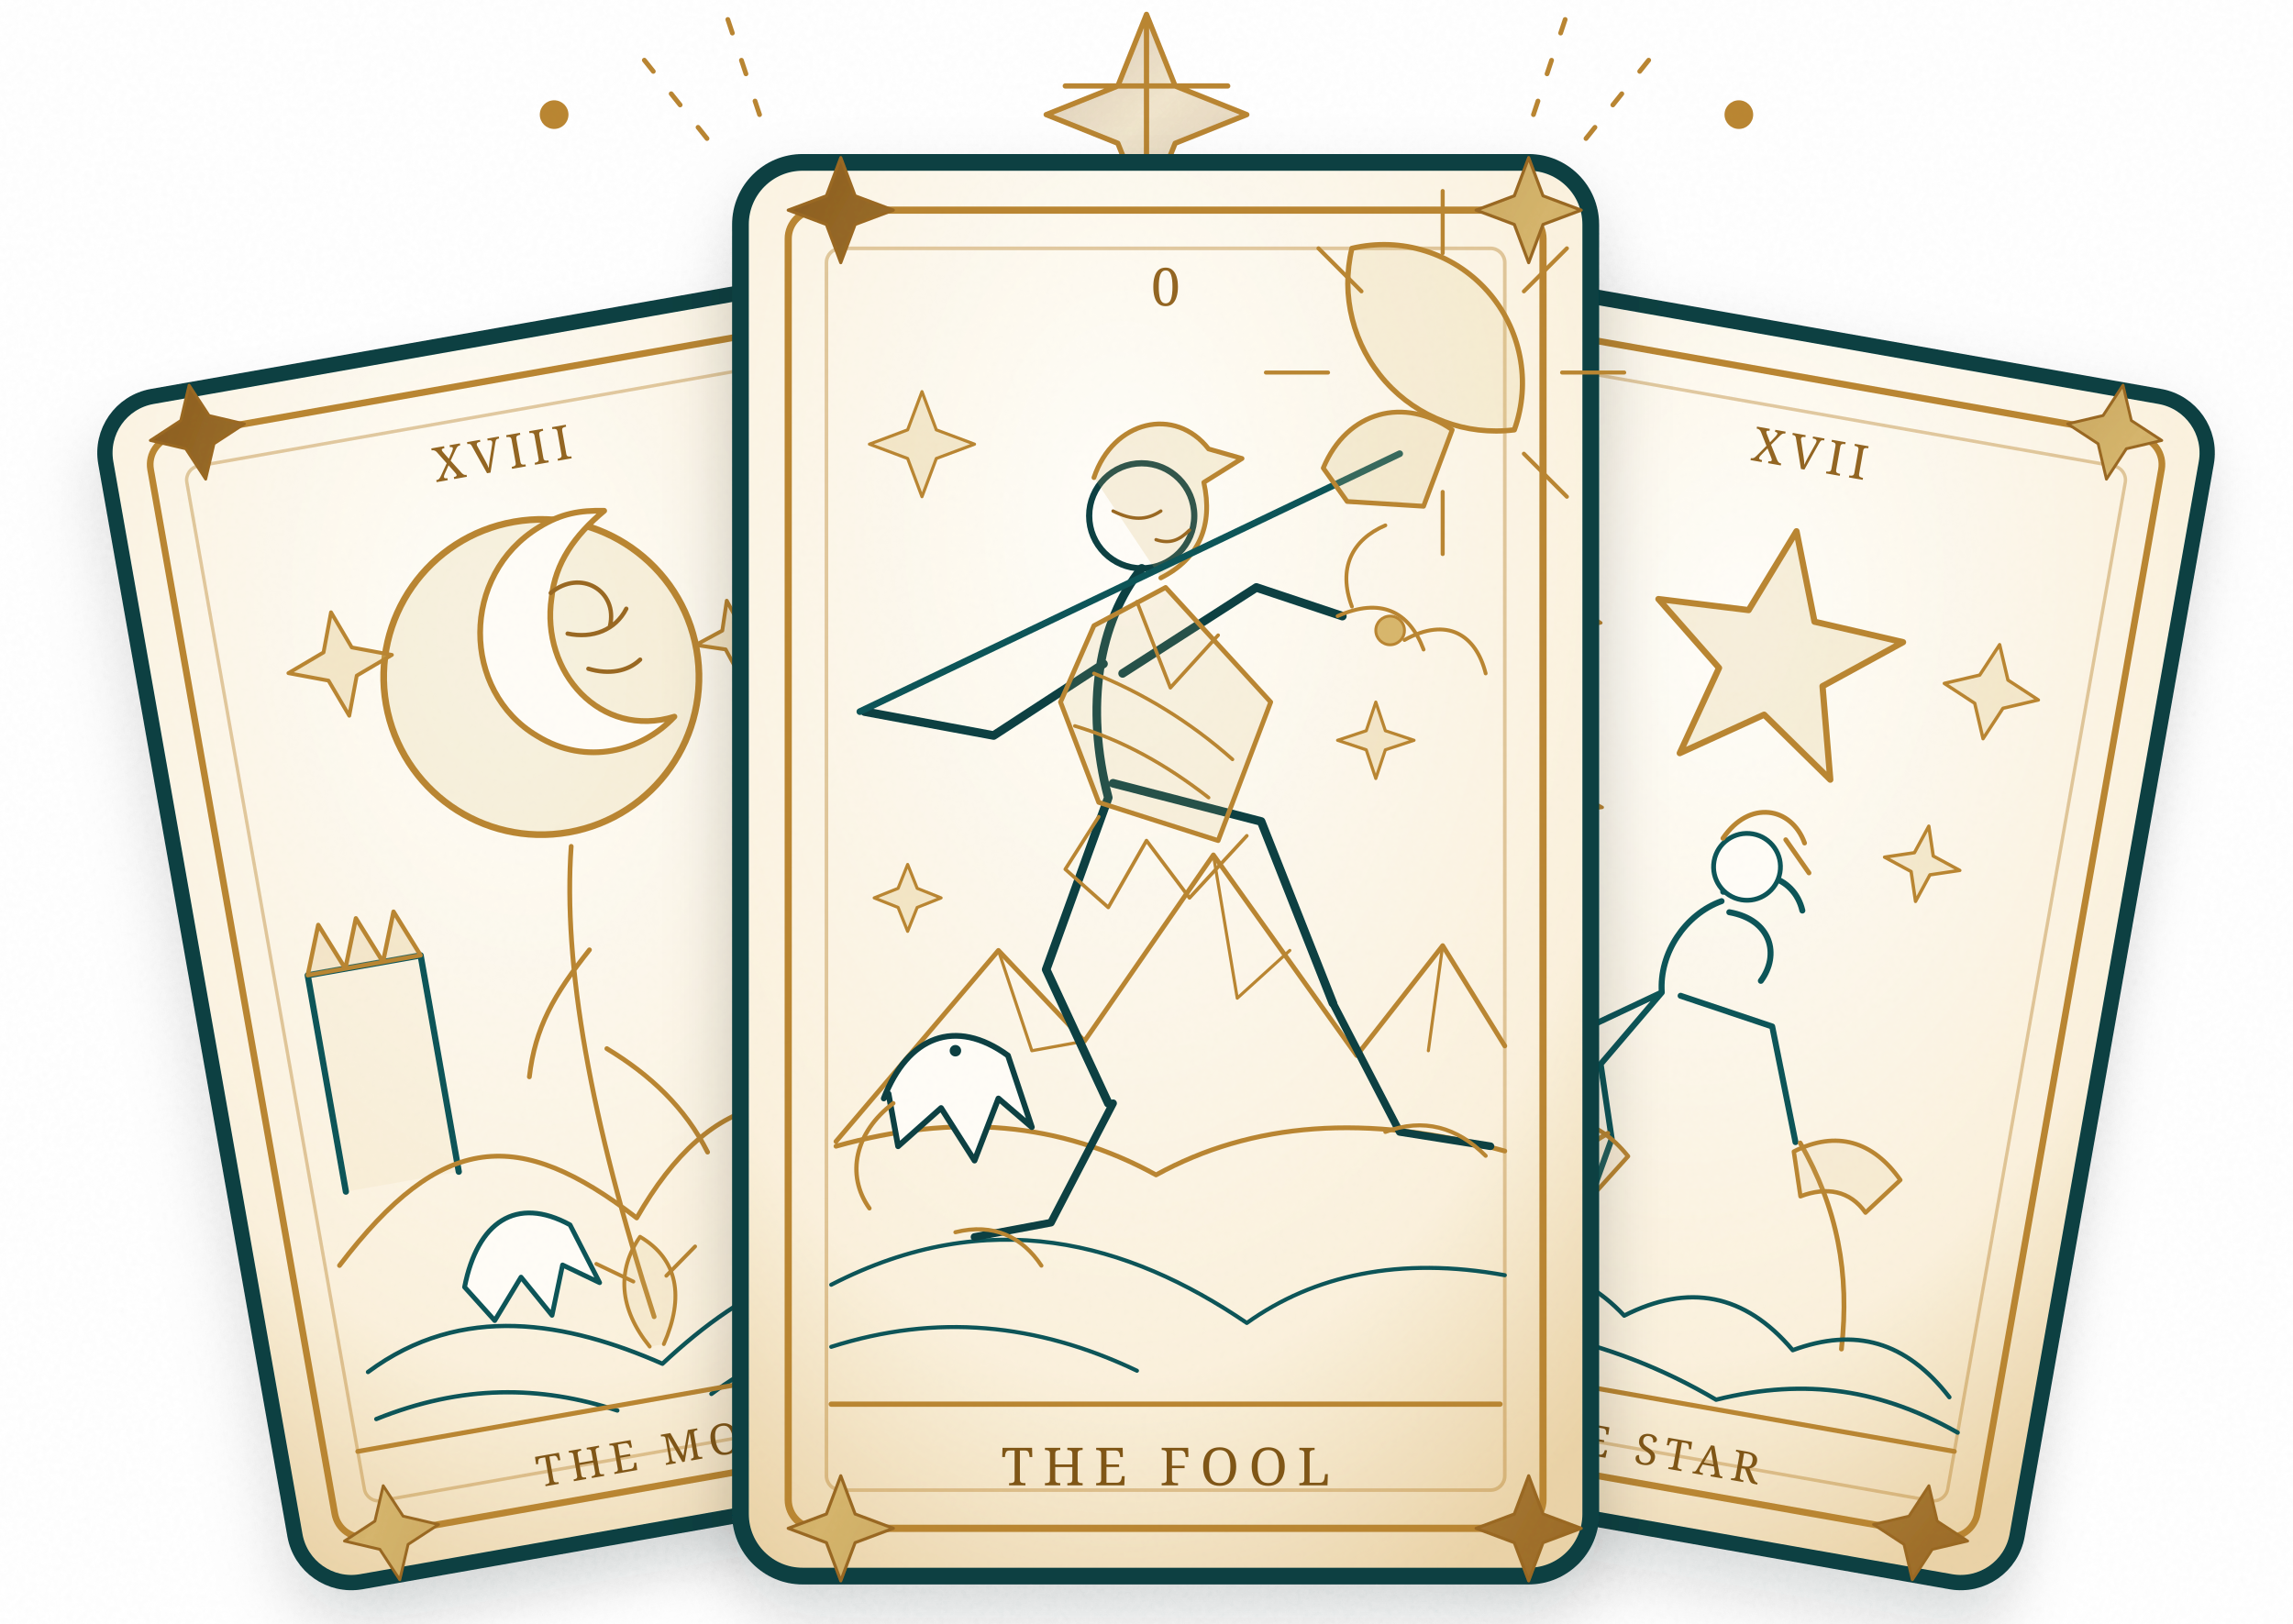
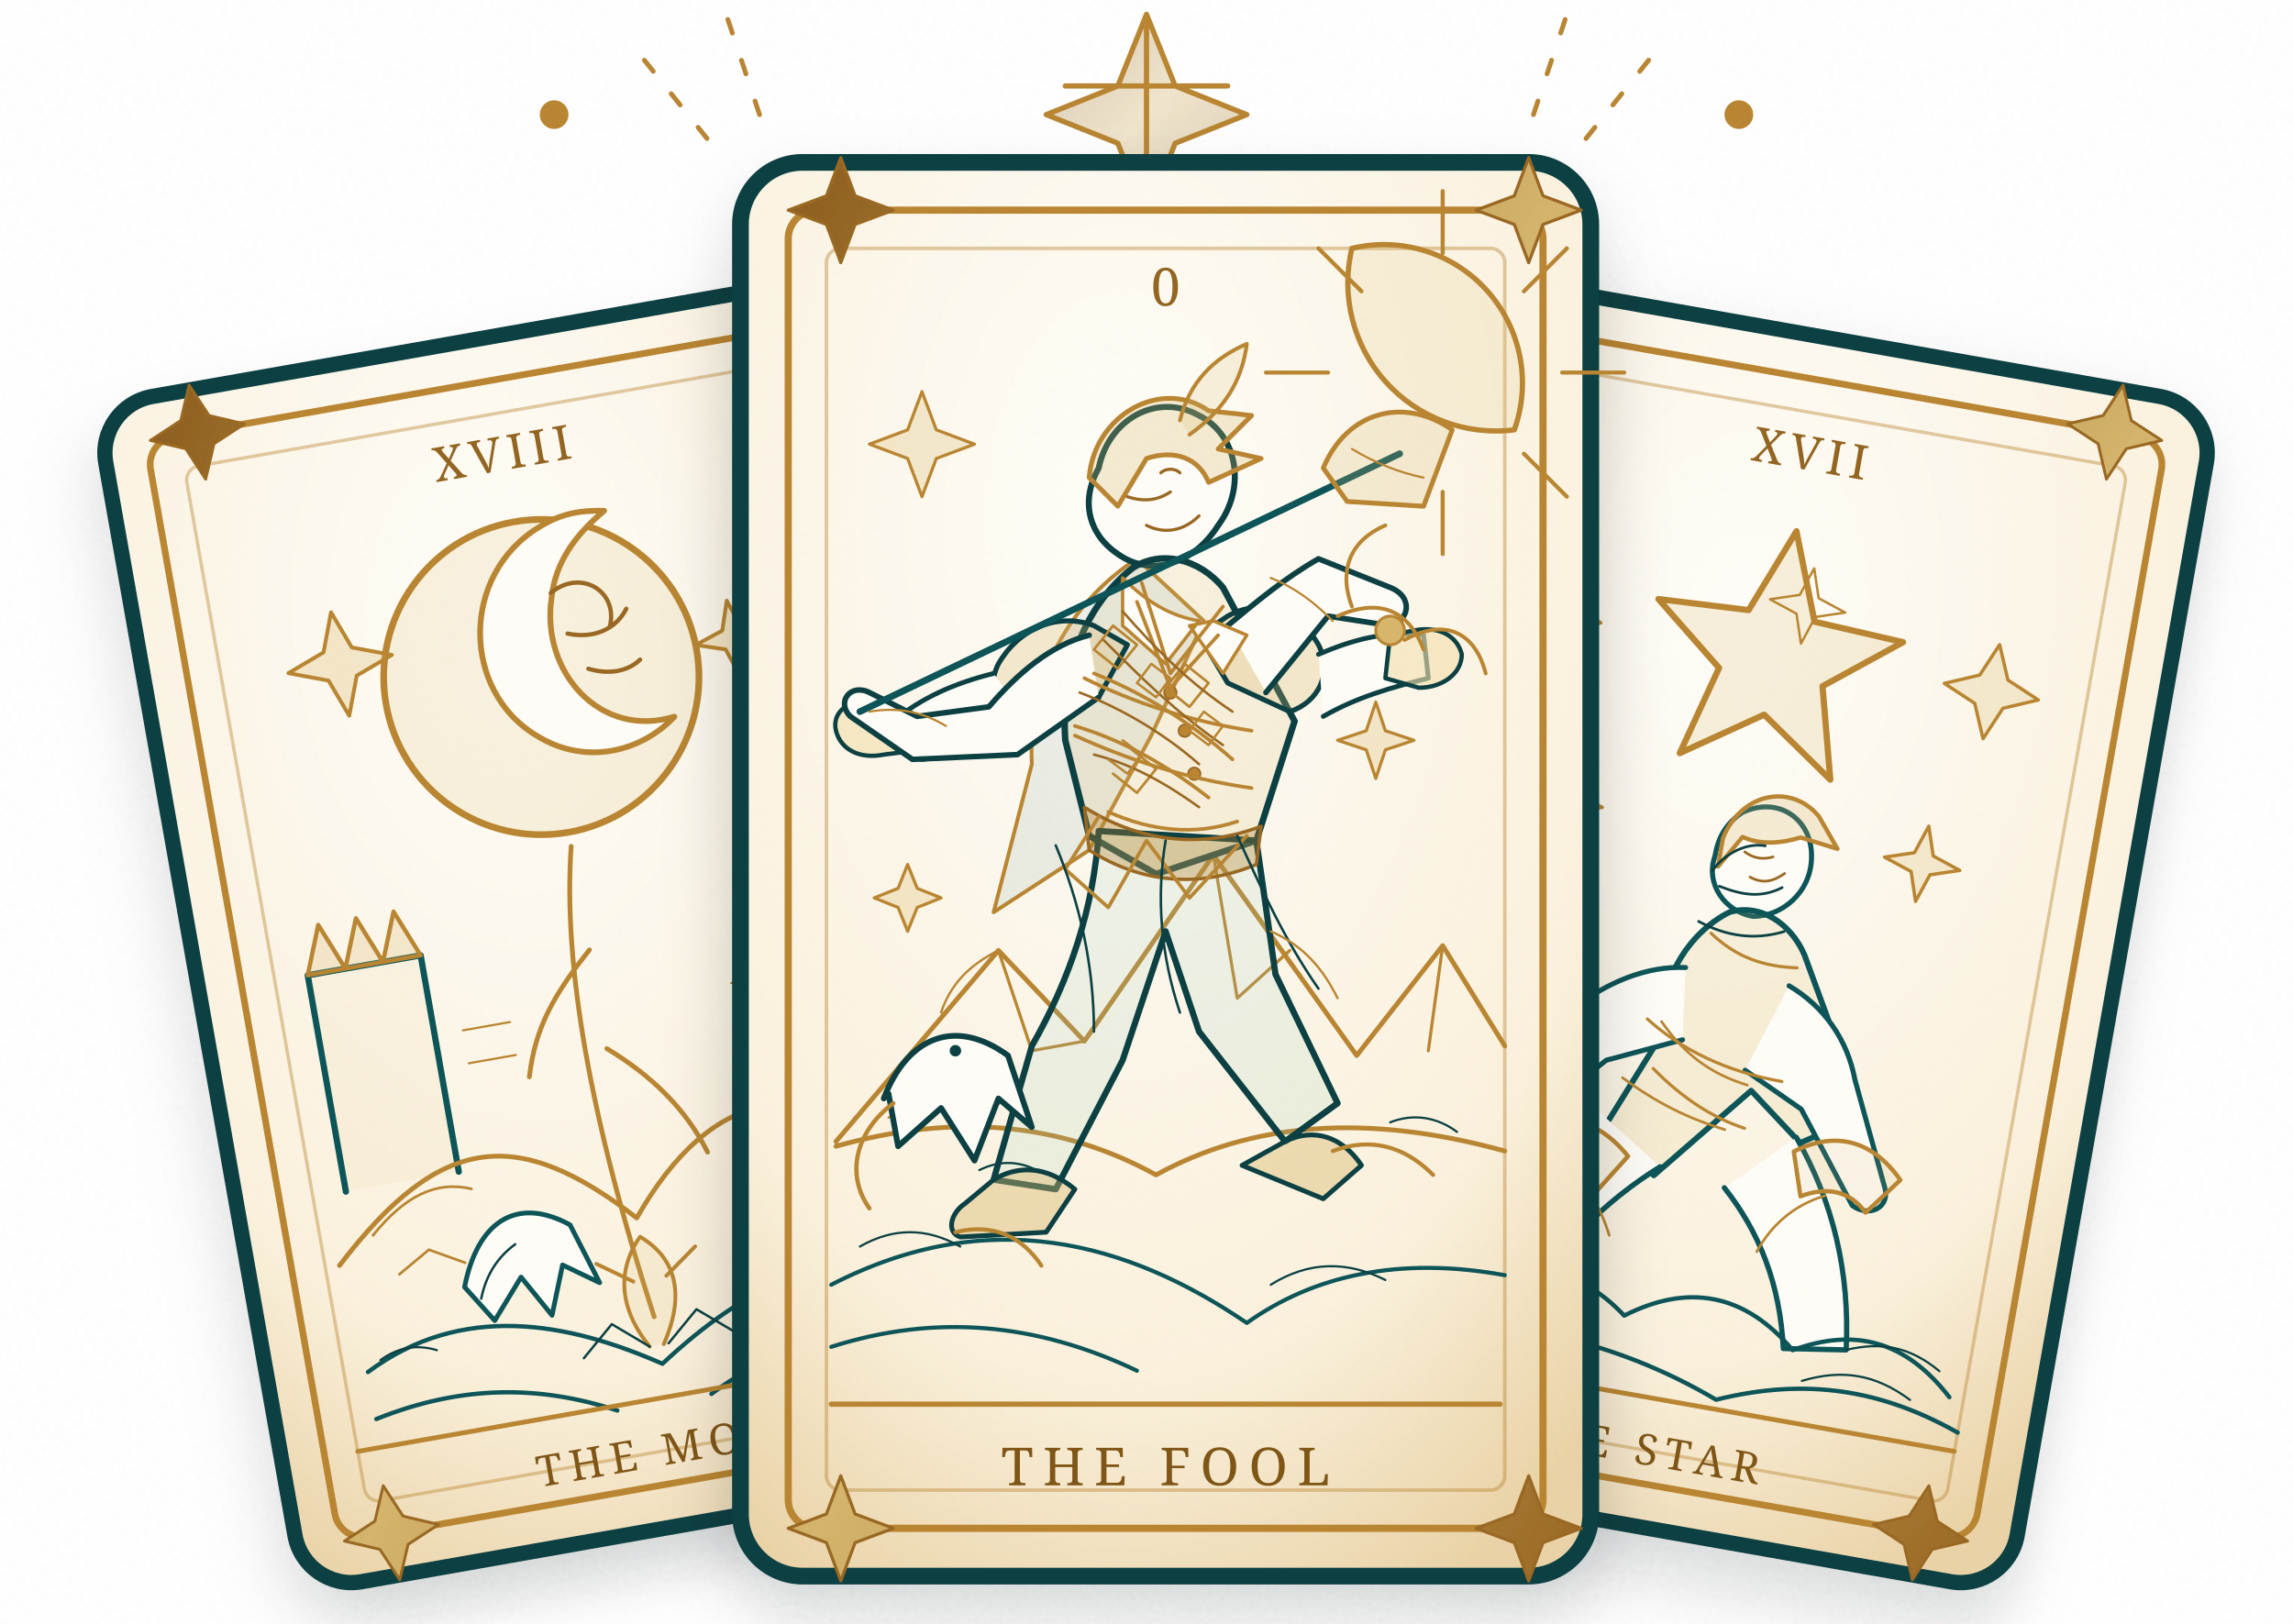
<svg xmlns="http://www.w3.org/2000/svg" viewBox="0 0 480 340" role="img" aria-labelledby="title desc">
  <defs>
    <linearGradient id="gold" x1="0" y1="0" x2="1" y2="1">
      <stop offset="0" stop-color="#8b5d1c" />
      <stop offset=".5" stop-color="#d5b56d" />
      <stop offset="1" stop-color="#9a6924" />
    </linearGradient>
    <radialGradient id="cardPaper" cx=".45" cy=".25" r=".85">
      <stop offset="0" stop-color="#fffef9" />
      <stop offset=".72" stop-color="#fbf1dd" />
      <stop offset="1" stop-color="#ead3a7" />
    </radialGradient>
    <filter id="shadow" x="-30%" y="-25%" width="160%" height="170%">
      <feDropShadow dx="0" dy="7" stdDeviation="7" flood-color="#082f31" flood-opacity=".2" />
    </filter>
    <filter id="grain" x="-10%" y="-10%" width="120%" height="120%">
      <feTurbulence type="fractalNoise" baseFrequency=".8" numOctaves="2" seed="18" result="n" />
      <feColorMatrix in="n" type="saturate" values="0" result="m" />
      <feComponentTransfer in="m" result="f">
        <feFuncA type="table" tableValues="0 .035" />
      </feComponentTransfer>
      <feBlend in="SourceGraphic" in2="f" mode="multiply" />
    </filter>
  </defs>
  <g filter="url(#grain)" stroke-linecap="round" stroke-linejoin="round">
    <path d="M240 3v31M223 18h34M240 3l6 15 15 6-15 6-6 15-6-15-15-6 15-6Z" fill="url(#gold)" fill-opacity=".35" stroke="#b98632" stroke-width="1.1" />
    <path d="M148 29 132 9M159 24l-7-21M332 29l16-20M321 24l7-21" fill="none" stroke="#b98632" stroke-width="1" stroke-dasharray="3 6" />
    <circle cx="116" cy="24" r="3" fill="#b98632" />
    <circle cx="364" cy="24" r="3" fill="#b98632" />
    <g transform="translate(36 65) rotate(-10 86 126)" filter="url(#shadow)">
      <rect x="4" y="4" width="164" height="252" rx="12" fill="url(#cardPaper)" stroke="#073f43" stroke-width="3.2" />
      <rect x="13" y="13" width="146" height="234" rx="6" fill="none" stroke="#b98632" stroke-width="1.4" />
      <rect x="20" y="20" width="132" height="220" rx="3" fill="none" stroke="#b98632" stroke-opacity=".42" stroke-width=".7" />
      <text x="86" y="32" fill="#936621" font-family="Georgia,serif" font-size="10" text-anchor="middle" letter-spacing="1.2">XVIII</text>
      <circle cx="86" cy="76" r="33" fill="#d8b76d" fill-opacity=".17" stroke="#b98632" stroke-width="1.4" />
      <path d="M91 45c-18 7-22 31-8 43 9 8 21 7 29 1-16 2-26-14-21-29 2-7 7-12 14-16-5-1-9-1-14 1Z" fill="#fffdf7" stroke="#b98632" stroke-width="1.2" />
      <path d="M91 59c7-4 14 2 11 9M93 68c5 2 10 1 13-3M96 76c4 2 8 2 11 0" fill="none" stroke="#9a6924" stroke-width=".9" />
      <path d="m45 55 3 8 8 3-8 3-3 8-3-8-8-3 8-3Zm82 12 2 6 6 2-6 2-2 6-2-6-6-2 6-2Z" fill="#d8b76d" fill-opacity=".3" stroke="#b98632" stroke-width=".8" />
      <path d="M27 175V129h24v46M121 175v-46h24v46" fill="#d8b76d" fill-opacity=".08" stroke="#0a5458" stroke-width="1.3" />
      <path d="M27 129h24l-4-10-4 10-4-10-4 10-4-10Zm94 0h24l-4-10-4 10-4-10-4 10-4-10Z" fill="#d8b76d" fill-opacity=".25" stroke="#b98632" stroke-width=".9" />
      <path d="M23 190c26-24 42-22 63 1 20-24 40-25 64-1M86 112c-6 24-6 57 0 100M86 134c-9 8-14 14-17 24M86 155c8 7 14 15 17 25" fill="none" stroke="#b98632" stroke-width="1" />
      <path d="M25 213c22-11 43-3 61 9 20-13 41-20 65-8M25 223c19-4 35-1 50 7M95 230c16-8 34-10 54-5" fill="none" stroke="#0a5458" stroke-width=".9" />
      <path d="M48 199c5-13 14-17 24-9l4 13-7-5-4 10-5-9-7 8ZM112 199c5-13 14-17 24-9l4 13-7-5-4 10-5-9-7 8Z" fill="#fffdf7" stroke="#0a5458" stroke-width="1" />
      <path d="M84 218c-5-9-4-17 2-23 7 6 7 14 1 23M83 204l-7-5M90 204l7-5" fill="#d8b76d" fill-opacity=".15" stroke="#b98632" stroke-width=".8" />
+       <g fill="none" stroke-linecap="round">
+         <path d="M31 185c8-7 15-9 22-6M119 184c8-6 15-7 22-4M35 194l7-4 7 4m74-2 7-4 7 4" stroke="#b98632" stroke-width=".55" />
+         <path d="M51 202c2-5 5-8 9-10m52 10c3-5 6-8 10-10M70 218l7-6 7 6m4 0 7-6 7 6" stroke="#073f43" stroke-width=".5" />
+         <path d="M57 146h10m47 0h10M57 153h10m47 0h10" stroke="#b98632" stroke-width=".45" />
+         <path d="M28 211c4-2 8-2 12 0m93 1c4-2 8-2 12 0" stroke="#073f43" stroke-width=".45" />
+       </g>
      <path d="M20 229h132" stroke="#b98632" stroke-width="1" />
      <text x="86" y="243" fill="#805719" font-family="Georgia,serif" font-size="9" text-anchor="middle" letter-spacing="1.5">THE MOON</text>
      <path d="m14 13 7 3 3 7 3-7 7-3-7-3-3-7-3 7Zm124 0 7 3 3 7 3-7 7-3-7-3-3-7-3 7ZM14 247l7-3 3-7 3 7 7 3-7 3-3 7-3-7Zm124 0 7-3 3-7 3 7 7 3-7 3-3 7-3-7Z" fill="url(#gold)" stroke="#9a6924" stroke-width=".6" />
    </g>
    <g transform="translate(276 65) rotate(10 86 126)" filter="url(#shadow)">
      <rect x="4" y="4" width="164" height="252" rx="12" fill="url(#cardPaper)" stroke="#073f43" stroke-width="3.2" />
      <rect x="13" y="13" width="146" height="234" rx="6" fill="none" stroke="#b98632" stroke-width="1.4" />
      <rect x="20" y="20" width="132" height="220" rx="3" fill="none" stroke="#b98632" stroke-opacity=".42" stroke-width=".7" />
      <text x="86" y="32" fill="#936621" font-family="Georgia,serif" font-size="10" text-anchor="middle" letter-spacing="1.2">XVII</text>
      <path d="m86 45 7 18 19 1-15 12 5 19-16-11-16 11 5-19-15-12 19-1Z" fill="#d8b76d" fill-opacity=".2" stroke="#b98632" stroke-width="1.3" />
      <g fill="#d8b76d" fill-opacity=".24" stroke="#b98632" stroke-width=".7">
        <path d="m39 61 3 7 7 3-7 3-3 7-3-7-7-3 7-3Z" />
        <path d="m132 61 3 7 7 3-7 3-3 7-3-7-7-3 7-3Z" />
        <path d="m48 101 2 6 6 2-6 2-2 6-2-6-6-2 6-2Z" />
        <path d="m124 101 2 6 6 2-6 2-2 6-2-6-6-2 6-2Z" />
      </g>
-       <path d="M84 124c-7 4-11 13-9 21l-10 17 5 15-5 29M79 145l20 3 9 23M75 145l-17 12-12 22M84 122c5-7 14-6 17 1M86 126c9 0 12 7 9 13" fill="none" stroke="#0a5458" stroke-width="1.25" />
-       <circle cx="88" cy="116" r="7" fill="#fffdf7" stroke="#0a5458" stroke-width="1" />
-       <path d="M82 111c4-9 13-9 17-2M95 109l6 6M69 176c-13 11-18 23-20 38M109 171c10 12 15 25 16 41" fill="none" stroke="#b98632" stroke-width="1" />
+       <path d="M85 105c7-5 15-1 16 7 1 7-4 13-10 14-6 0-11-5-10-11 0-4 1-7 4-10Z" fill="#fffdf7" stroke="#0a5458" stroke-width="1.05" />
+       <path d="M82 111c2-10 12-14 19-8l5 6-8-1c-4 2-8 3-12 2l-4 7Z" fill="#d8b76d" fill-opacity=".25" stroke="#b98632" stroke-width=".9" />
+       <path d="M86 126c-8 6-12 17-10 29l-8 20 12 8 17-21 12 9 12-8-18-31c-4-6-11-9-17-6Z" fill="#d8b76d" fill-opacity=".16" stroke="#0a5458" stroke-width="1.2" />
+       <path d="M79 139c-8 1-16 6-22 13l-13 22c-2 4 2 8 6 5l16-18 15-7M101 139c8 3 14 9 17 17l10 21c2 4-2 7-6 5l-14-18-13-6" fill="#fffdf7" stroke="#0a5458" stroke-width="1.05" />
+       <path d="M81 181c-10 9-18 20-22 33l-13 3c2-18 8-33 19-46M108 170c10 12 16 26 18 42l-13 2c-3-13-9-23-18-31" fill="#fffdf7" stroke="#0a5458" stroke-width="1.1" />
+       <path d="M73 151c8 5 18 8 30 8M76 161c7 5 14 8 21 9M83 131c6 4 12 5 19 4" fill="none" stroke="#b98632" stroke-width=".65" />
+       <path d="M87 113c2 1 4 1 6 0m-4 5c3 1 5 0 7-2" fill="none" stroke="#9a6924" stroke-width=".55" />
      <path d="M45 217c10-12 22-13 34-4 12-9 24-9 36 1 12-7 23-6 34 4M24 225c27-8 53-7 77 2 18-8 34-8 51-2" fill="none" stroke="#0a5458" stroke-width=".9" />
+       <g fill="none" stroke-linecap="round">
+         <path d="M81 118c2-4 6-7 10-7m-8 10c5 1 9 1 13-2M80 129c6 2 12 2 18-1" stroke="#073f43" stroke-width=".55" />
+         <path d="M76 151c6 6 12 9 20 10m-26 3c8 4 15 6 23 7M60 184c6 3 10 7 13 13m43-16c-6 3-10 8-12 14" stroke="#b98632" stroke-width=".55" />
+         <path d="M29 214c6-4 12-5 18-3m79 1c7-3 13-3 20 1M33 221c8-4 15-4 22 0m63-1c8-4 15-4 23 0" stroke="#073f43" stroke-width=".45" />
+         <path d="m91 52 2 6 6 2-6 2-2 6-2-6-6-2 6-2Z" stroke="#b98632" stroke-width=".5" />
+       </g>
      <path d="M51 180c7-7 15-7 23 0l-5 8c-5-3-10-3-15 0Zm57-7c8-6 16-5 23 2l-6 8c-4-4-9-4-14-1Z" fill="#d8b76d" fill-opacity=".13" stroke="#b98632" stroke-width=".9" />
      <path d="M20 229h132" stroke="#b98632" stroke-width="1" />
      <text x="86" y="243" fill="#805719" font-family="Georgia,serif" font-size="9" text-anchor="middle" letter-spacing="1.5">THE STAR</text>
      <path d="m14 13 7 3 3 7 3-7 7-3-7-3-3-7-3 7Zm124 0 7 3 3 7 3-7 7-3-7-3-3-7-3 7ZM14 247l7-3 3-7 3 7 7 3-7 3-3 7-3-7Zm124 0 7-3 3-7 3 7 7 3-7 3-3 7-3-7Z" fill="url(#gold)" stroke="#9a6924" stroke-width=".6" />
    </g>
    <g transform="translate(151 30)" filter="url(#shadow)">
      <rect x="4" y="4" width="178" height="296" rx="13" fill="url(#cardPaper)" stroke="#073f43" stroke-width="3.5" />
      <rect x="14" y="14" width="158" height="276" rx="6" fill="none" stroke="#b98632" stroke-width="1.5" />
      <rect x="22" y="22" width="142" height="260" rx="3" fill="none" stroke="#b98632" stroke-opacity=".42" stroke-width=".75" />
      <text x="93" y="34" fill="#936621" font-family="Georgia,serif" font-size="11" text-anchor="middle">0</text>
      <path d="M132 22a29 29 0 0 1 34 38 31 31 0 0 1-34-38Z" fill="#d8b76d" fill-opacity=".16" stroke="#b98632" stroke-width="1.1" />
      <path d="M151 23v-13M151 73v13M127 48h-13M176 48h13M134 31l-9-9M168 65l9 9M168 31l9-9" fill="none" stroke="#b98632" stroke-width=".85" />
      <path d="M24 209 58 169l18 19 27-39 30 42 18-23 13 21M24 210c25-7 47-5 67 6 20-11 44-13 73-5" fill="none" stroke="#b98632" stroke-width="1" />
      <path d="m58 169 7 21 11-2M103 149l5 30 11-10M151 168l-3 22" fill="none" stroke="#b98632" stroke-width=".65" />
      <path d="M23 239c33-17 62-9 87 8 14-10 32-14 54-10M23 252c22-7 43-5 64 5" fill="none" stroke="#0a5458" stroke-width=".85" />
-       <circle cx="88" cy="78" r="11" fill="#fffdf8" stroke="#073f43" stroke-width="1.3" />
-       <path d="M78 70c4-12 17-15 24-6l7 2-8 5c2 9-1 16-9 20" fill="#d8b76d" fill-opacity=".2" stroke="#b98632" stroke-width="1" />
-       <path d="M82 77c4 2 7 2 10 0M91 83c3 1 5 0 7-2" fill="none" stroke="#9a6924" stroke-width=".7" />
-       <path d="M88 89c-9 11-12 29-7 48l-13 36 13 28M82 134l31 8 15 38M80 109 57 124l-27-5M84 111l28-18 18 6" fill="none" stroke="#073f43" stroke-width="1.8" />
-       <path d="m78 101 15-8 22 24-11 29-25-8-8-21Z" fill="#d8b76d" fill-opacity=".15" stroke="#b98632" stroke-width="1" />
+       <path d="M87 87c-14 9-23 25-22 43l-8 31 20-13 13-24 11-24-14-13Z" fill="#0a5458" fill-opacity=".08" stroke="#b98632" stroke-width=".8" />
+       <path d="M79 68c2-10 12-16 21-11 8 4 10 15 4 23-5 8-14 11-21 6-6-4-8-11-4-18Z" fill="#fffdf8" stroke="#073f43" stroke-width="1.25" />
+       <path d="M77 70c1-13 15-21 25-14l9 1-7 7 9 2-11 5c-2-5-7-7-13-5l-6 10Z" fill="#d8b76d" fill-opacity=".28" stroke="#b98632" stroke-width="1" />
+       <path d="M96 58c2-8 7-13 14-16-1 8-5 14-12 19" fill="#d8b76d" fill-opacity=".18" stroke="#b98632" stroke-width=".8" />
+       <path d="M85 74c3 1 6 1 9-1m-5 7c4 2 8 1 11-2m-8-9c1-1 3-1 4 0" fill="none" stroke="#9a6924" stroke-width=".65" />
+       <path d="M86 89c-10 8-15 21-14 36l5 20 14 8 21-7 8-25-15-28c-5-6-13-8-19-4Z" fill="#d8b76d" fill-opacity=".17" stroke="#073f43" stroke-width="1.35" />
+       <path d="M78 101c-8-3-16 1-20 8-3 6 0 12 7 14l14-7 6-11-7-4ZM106 99c7-4 15-1 19 6 3 6 0 12-6 14l-13-6-6-10 6-4Z" fill="#d8b76d" fill-opacity=".28" stroke="#073f43" stroke-width="1.05" />
+       <path d="M57 111c-8 2-15 5-21 10l6 8c8-1 15-3 23-7M125 107c7-3 14-5 22-4l1 9c-8 2-15 4-22 8" fill="#fffdf8" stroke="#073f43" stroke-width="1" />
+       <path d="M32 117c-5-1-9 2-8 6 1 4 5 6 10 5l8-1-4-8-6-2ZM145 102c5-1 9 1 10 5 0 4-4 7-9 7l-7-2 1-9 5-1Z" fill="#f3dfac" fill-opacity=".62" stroke="#073f43" stroke-width=".9" />
+       <path d="M77 103c-8 2-15 8-21 15l-15 2-10-5c-4-2-7 2-4 5l13 9 22-1 17-12M106 101c6-5 12-10 19-14l15 6c5 2 4 7 0 8l-13-2-13 16" fill="#fffdf8" stroke="#073f43" stroke-width="1.15" />
+       <path d="M79 144c-1 16-6 31-14 45l-8 28 13 2 14-27 9-27 7 21 18 23 11-8-13-27-4-28Z" fill="#9bc9c0" fill-opacity=".16" stroke="#073f43" stroke-width="1.3" />
+       <path d="M57 217c5-3 11-3 17 2l-6 9-18 1c-3-1-2-5 1-7Zm61-8c6-3 12-1 16 5l-8 7-17-7Z" fill="#d8b76d" fill-opacity=".42" stroke="#073f43" stroke-width="1" />
+       <path d="M84 91c5 5 10 8 16 9l-7 9-9-8Zm19 9 7 3-5 8-7-10Z" fill="#fffdf8" stroke="#b98632" stroke-width=".7" />
+       <path d="M76 139c11 7 24 9 37 4l-1 8c-12 5-24 4-35-3Z" fill="#b98632" fill-opacity=".34" stroke="#9a6924" stroke-width=".7" />
+       <g fill="#b98632" stroke="#9a6924" stroke-width=".35">
+         <circle cx="94" cy="115" r="1.3" />
+         <circle cx="97" cy="123" r="1.3" />
+         <circle cx="99" cy="132" r="1.3" />
+       </g>
+       <path d="M76 112c10 5 22 9 35 11M74 124c11 5 23 9 37 11M81 140c9 4 18 5 27 2M88 92l6 19 11-14" fill="none" stroke="#b98632" stroke-width=".75" />
+       <path d="m82 101 5 4-4 5-5-4Zm15 8 5 4-4 5-5-4Zm-11 18 5 4-4 5-5-4" fill="none" stroke="#b98632" stroke-width=".55" />
      <path d="M78 111c10 4 20 10 29 18M74 122c10 3 19 8 28 15M87 96l7 18 10-11M79 141l-7 11 9 8 8-14 9 12 12-13" fill="none" stroke="#b98632" stroke-width=".75" />
-       <path d="M82 201 69 226l-16 3M128 180l14 27 19 3" fill="none" stroke="#073f43" stroke-width="1.6" />
-       <path d="M49 228c8-2 14 1 18 7M139 207c8-3 15-1 21 5" fill="none" stroke="#b98632" stroke-width=".85" />
+       <path d="M49 228c8-2 14 1 18 7M128 211c8-3 15-1 21 5" fill="none" stroke="#b98632" stroke-width=".85" />
      <path d="M29 119 142 65" fill="none" stroke="#0a5458" stroke-width="1.4" />
      <path d="M126 68c5-12 17-15 27-8l-6 16-16-1Z" fill="#d8b76d" fill-opacity=".22" stroke="#b98632" stroke-width="1" />
      <path d="M129 99c9-4 15-1 18 7M143 104c9-5 15-1 17 7M132 97c-3-8 0-14 7-17" fill="none" stroke="#b98632" stroke-width=".8" />
      <circle cx="140" cy="102" r="3" fill="#d8b76d" stroke="#b98632" stroke-width=".6" />
+       <g fill="none" stroke-linecap="round" stroke-linejoin="round">
+         <path d="M84 98c7 8 14 15 23 21M80 104c8 8 15 15 25 22M75 115c8 3 17 8 25 15M78 128c8 2 15 6 22 11" stroke="#9a6924" stroke-width=".52" />
+         <path d="m90 109 4 3-3 4-4-3Zm11 10 4 3-3 4-4-3Zm-17 6 4 3-3 4-4-3" stroke="#b98632" stroke-width=".5" />
+         <path d="M70 147c5 12 8 25 8 39M93 146c-2 12-1 24 3 36M108 145c5 11 10 22 17 32" stroke="#073f43" stroke-width=".52" />
+         <path d="M31 119c6-1 11 0 16 3M115 91c5 2 9 5 13 9M132 64c5 3 10 5 15 6" stroke="#b98632" stroke-width=".45" />
+         <path d="M54 215c4-2 8-2 12 0m74-10c5-2 10-1 14 2M29 231c7-4 14-4 21 0m65 8c8-5 16-5 24-1" stroke="#073f43" stroke-width=".45" />
+         <path d="M38 193l6 3m8-5 5 4M35 204l6-3m16 1 5-4" stroke="#b98632" stroke-width=".45" />
+         <path d="M58 169c-6 3-10 7-12 13M115 165c7 3 11 8 14 14" stroke="#b98632" stroke-width=".48" />
+       </g>
      <path d="M34 200c5-13 15-17 26-9l5 15-7-6-5 13-7-11-9 8-2-11Z" fill="#fffdf7" stroke="#073f43" stroke-width="1.2" />
      <circle cx="49" cy="190" r="1.2" fill="#073f43" />
      <path d="M36 201c-8 6-10 15-5 22" fill="none" stroke="#b98632" stroke-width=".9" />
      <g fill="#d8b76d" fill-opacity=".28" stroke="#b98632" stroke-width=".65">
        <path d="m42 52 3 8 8 3-8 3-3 8-3-8-8-3 8-3Z" />
        <path d="m137 117 2 6 6 2-6 2-2 6-2-6-6-2 6-2Z" />
        <path d="m39 151 2 5 5 2-5 2-2 5-2-5-5-2 5-2Z" />
      </g>
      <path d="M23 264h140" stroke="#b98632" stroke-width="1.1" />
      <text x="93" y="281" fill="#805719" font-family="Georgia,serif" font-size="11" text-anchor="middle" letter-spacing="2">THE FOOL</text>
      <path d="m14 14 8 3 3 8 3-8 8-3-8-3-3-8-3 8Zm144 0 8 3 3 8 3-8 8-3-8-3-3-8-3 8ZM14 290l8-3 3-8 3 8 8 3-8 3-3 8-3-8Zm144 0 8-3 3-8 3 8 8 3-8 3-3 8-3-8Z" fill="url(#gold)" stroke="#9a6924" stroke-width=".65" />
    </g>
  </g>
</svg>
